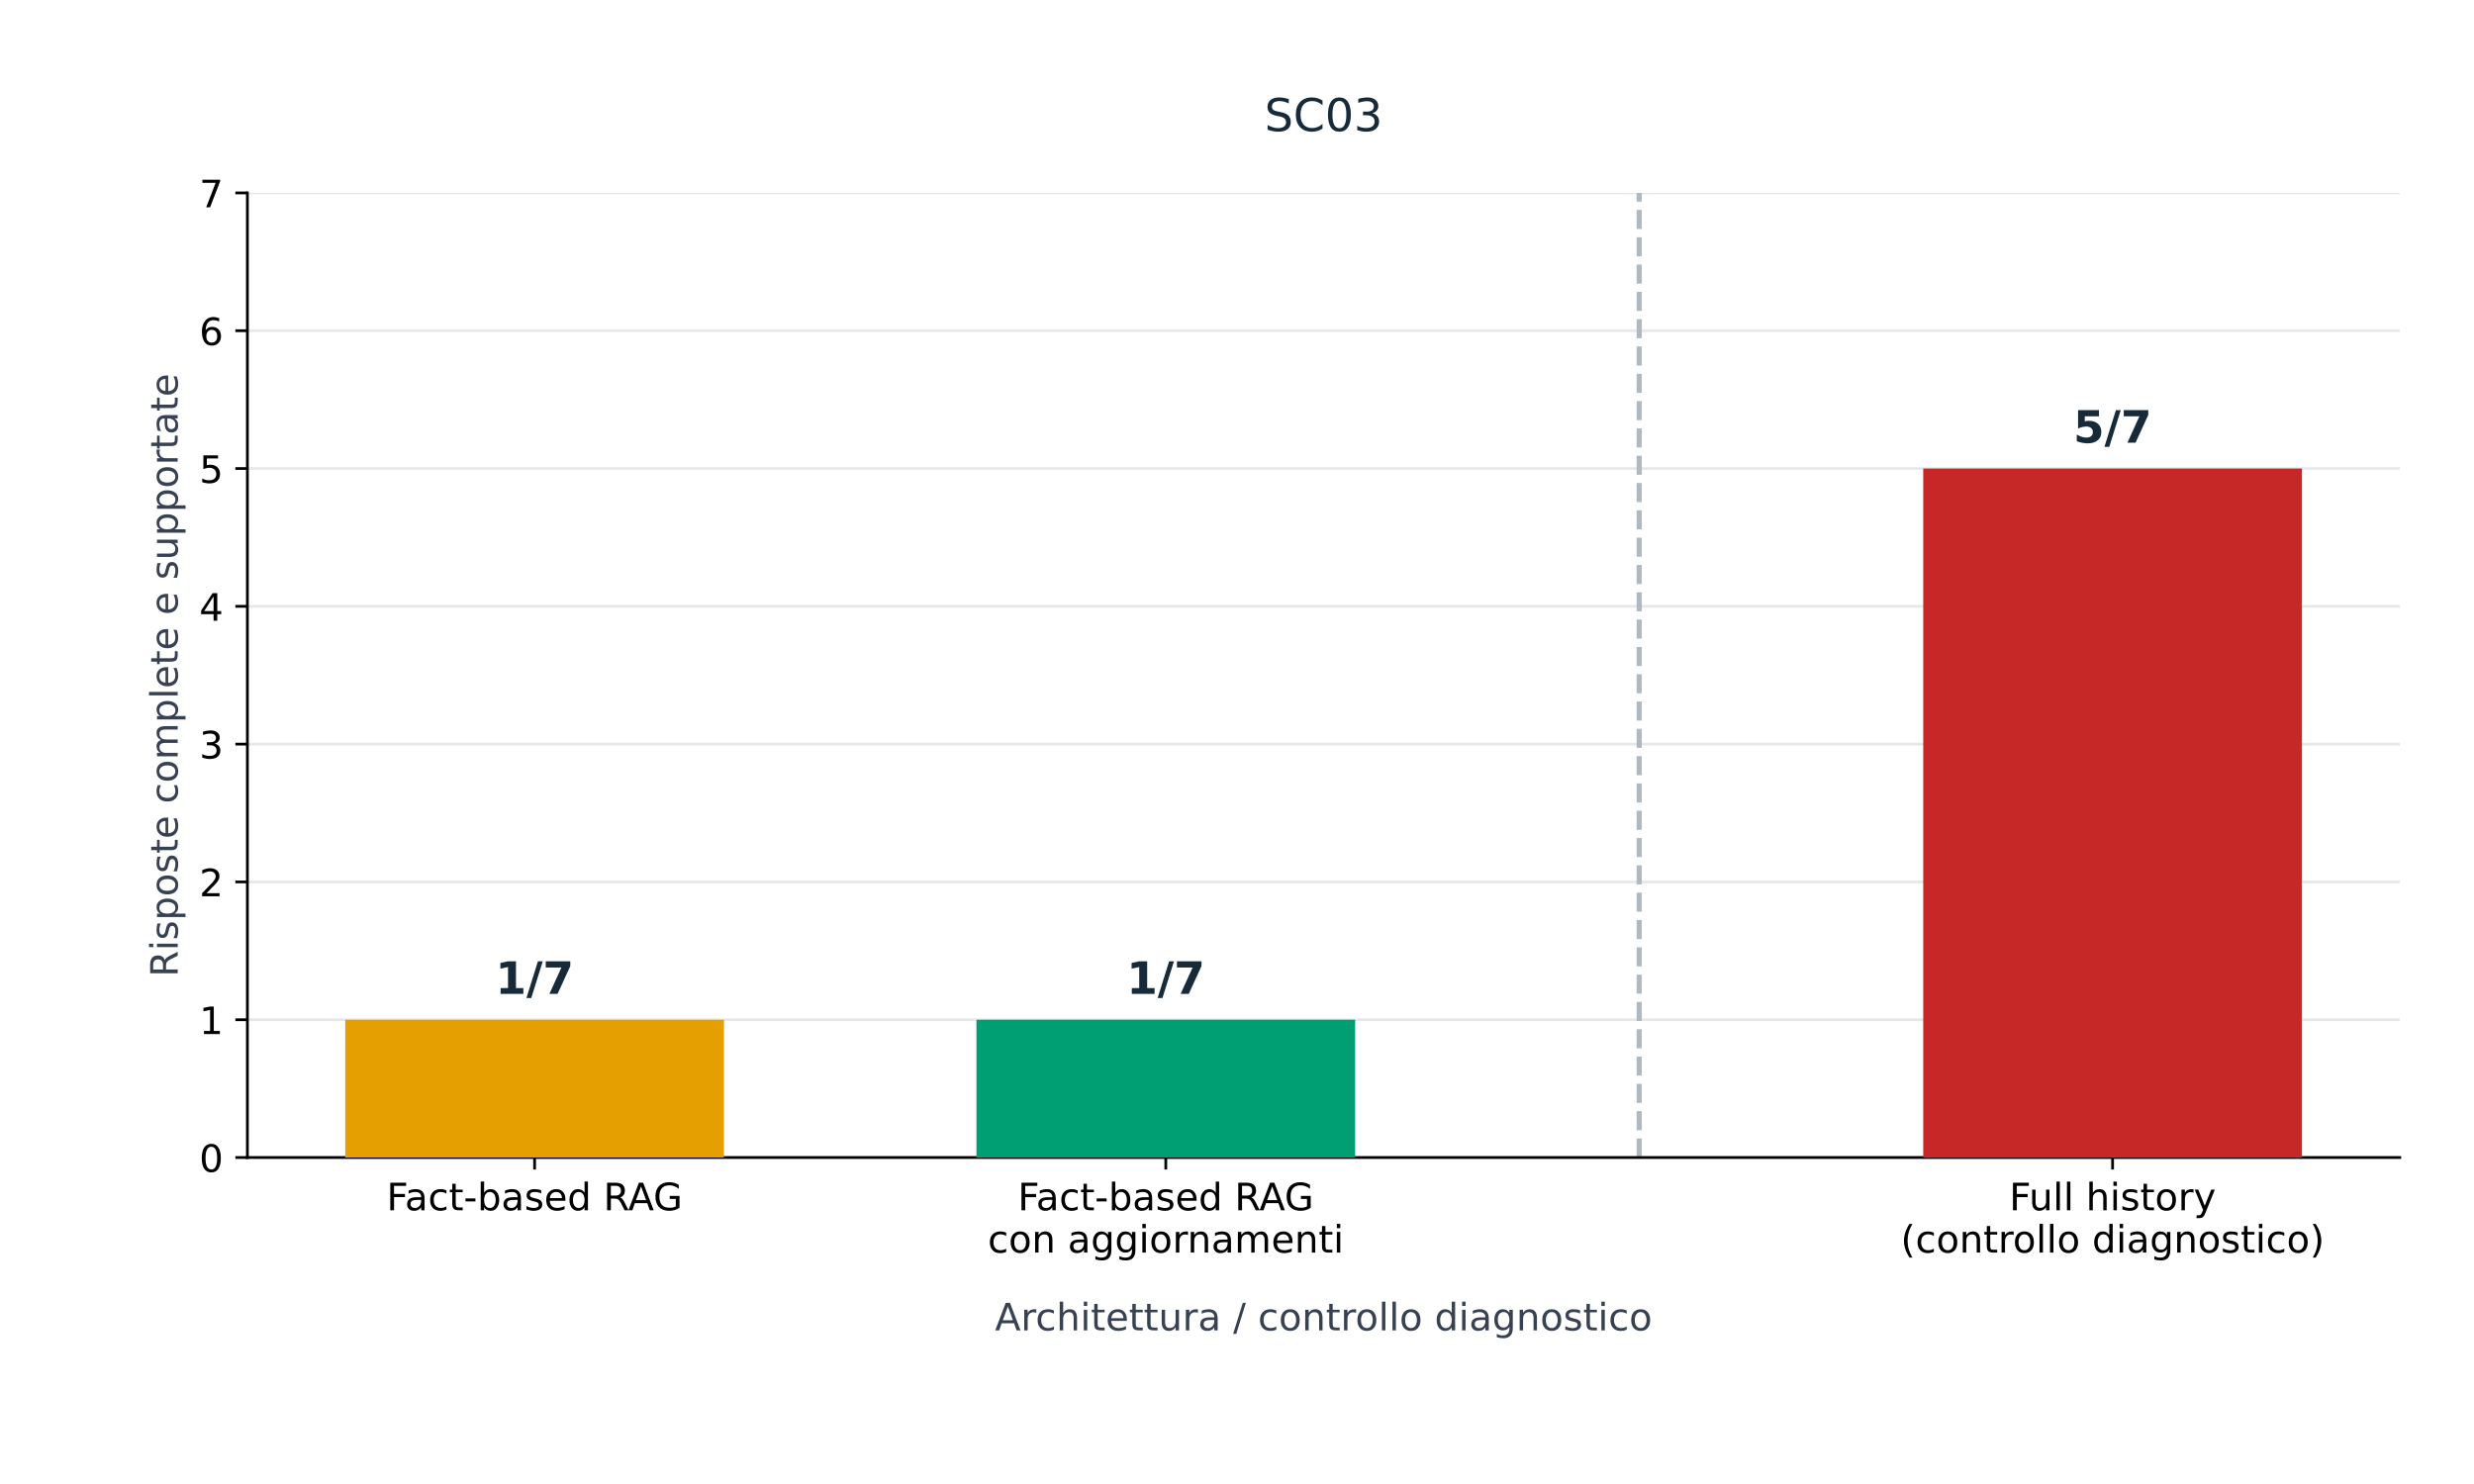
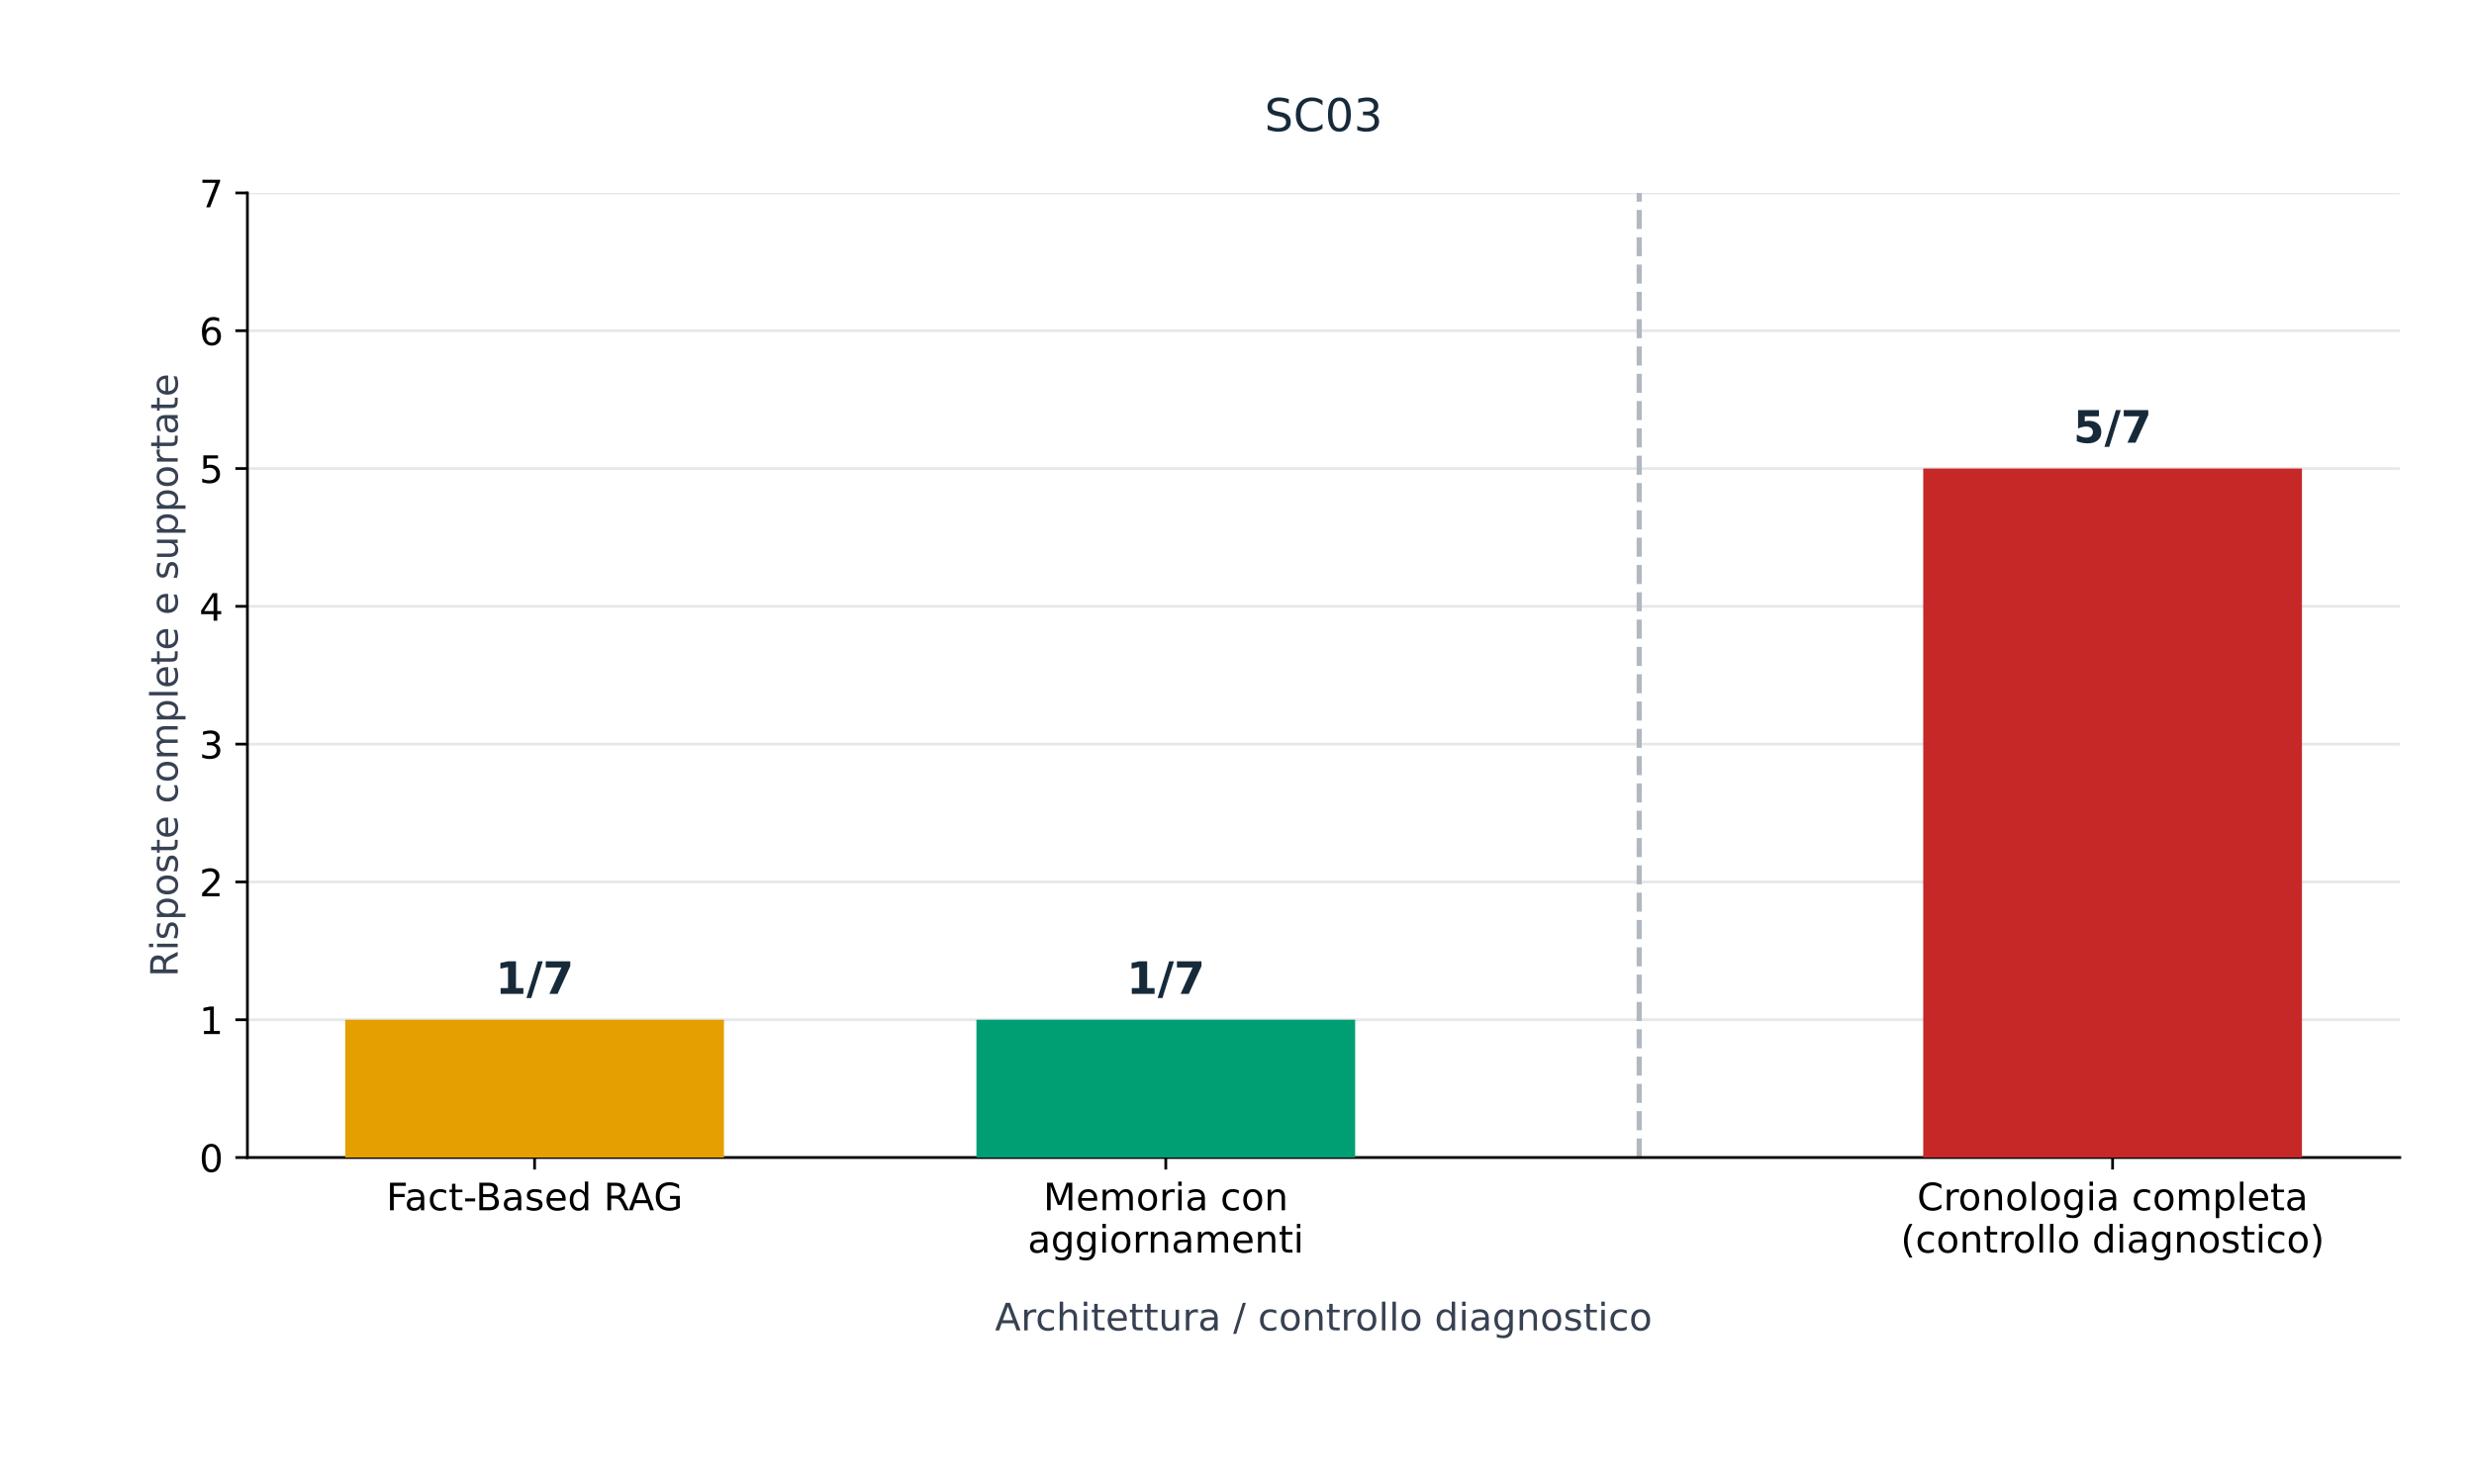
<svg xmlns="http://www.w3.org/2000/svg" xmlns:xlink="http://www.w3.org/1999/xlink" width="720pt" height="432pt" viewBox="0 0 720 432" version="1.1">
  <defs>
    <style type="text/css">*{stroke-linejoin: round; stroke-linecap: butt}</style>
  </defs>
  <g id="figure_1">
    <g id="patch_1">
      <path d="M 0 432  L 720 432  L 720 0  L 0 0  z " style="fill: #ffffff" />
    </g>
    <g id="axes_1">
      <g id="patch_2">
        <path d="M 72 336.96  L 698.4 336.96  L 698.4 56.16  L 72 56.16  z " style="fill: #ffffff" />
      </g>
      <g id="matplotlib.axis_1">
        <g id="xtick_1">
          <g id="line2d_1">
            <defs>
-               <path id="m2a41a8d70c" d="M 0 0  L 0 3.5  " style="stroke: #000000; stroke-width: 0.8" />
+               <path id="m0c03e4e0e6" d="M 0 0  L 0 3.5  " style="stroke: #000000; stroke-width: 0.8" />
            </defs>
            <g>
-               <use xlink:href="#m2a41a8d70c" x="155.581" y="336.96" style="stroke: #000000; stroke-width: 0.8" />
+               <use xlink:href="#m0c03e4e0e6" x="155.581" y="336.96" style="stroke: #000000; stroke-width: 0.8" />
            </g>
          </g>
          <g id="text_1">
-             <text style="font: 11px 'DejaVu Sans'; text-anchor: middle" x="155.581" y="352.318" transform="rotate(-0 155.5812 352.3183)">Fact-based RAG</text>
+             <text style="font: 11px 'DejaVu Sans'; text-anchor: middle" x="155.581" y="352.318" transform="rotate(-0 155.5812 352.3183)">Fact-Based RAG</text>
          </g>
        </g>
        <g id="xtick_2">
          <g id="line2d_2">
            <g>
-               <use xlink:href="#m2a41a8d70c" x="339.276" y="336.96" style="stroke: #000000; stroke-width: 0.8" />
+               <use xlink:href="#m0c03e4e0e6" x="339.276" y="336.96" style="stroke: #000000; stroke-width: 0.8" />
            </g>
          </g>
          <g id="text_2">
-             <text style="font: 11px 'DejaVu Sans'" transform="translate(296.1992 352.3183)">Fact-based RAG</text>
-             <text style="font: 11px 'DejaVu Sans'" transform="translate(287.474 364.6359)">con aggiornamenti</text>
+             <text style="font: 11px 'DejaVu Sans'" transform="translate(303.6414 352.3183)">Memoria con</text>
+             <text style="font: 11px 'DejaVu Sans'" transform="translate(299.097 364.6359)">aggiornamenti</text>
          </g>
        </g>
        <g id="xtick_3">
          <g id="line2d_3">
            <g>
-               <use xlink:href="#m2a41a8d70c" x="614.819" y="336.96" style="stroke: #000000; stroke-width: 0.8" />
+               <use xlink:href="#m0c03e4e0e6" x="614.819" y="336.96" style="stroke: #000000; stroke-width: 0.8" />
            </g>
          </g>
          <g id="text_3">
-             <text style="font: 11px 'DejaVu Sans'" transform="translate(584.7518 352.3183)">Full history</text>
+             <text style="font: 11px 'DejaVu Sans'" transform="translate(557.9161 352.3183)">Cronologia completa</text>
            <text style="font: 11px 'DejaVu Sans'" transform="translate(553.1526 364.6359)">(controllo diagnostico)</text>
          </g>
        </g>
        <g id="text_4">
          <text style="fill: #374151; font: 11px 'DejaVu Sans'; text-anchor: middle" x="385.2" y="387.282" transform="rotate(-0 385.2 387.2818)">Architettura / controllo diagnostico</text>
        </g>
      </g>
      <g id="matplotlib.axis_2">
        <g id="ytick_1">
          <g id="line2d_4">
-             <path d="M 72 336.96  L 698.4 336.96  " clip-path="url(#pdf2ff0adab)" style="fill: none; stroke: #e5e7eb; stroke-width: 0.8; stroke-linecap: square" />
+             <path d="M 72 336.96  L 698.4 336.96  " clip-path="url(#p26991c018a)" style="fill: none; stroke: #e5e7eb; stroke-width: 0.8; stroke-linecap: square" />
          </g>
          <g id="line2d_5">
            <defs>
-               <path id="mf800d042d0" d="M 0 0  L -3.5 0  " style="stroke: #000000; stroke-width: 0.8" />
+               <path id="m54577d996e" d="M 0 0  L -3.5 0  " style="stroke: #000000; stroke-width: 0.8" />
            </defs>
            <g>
-               <use xlink:href="#mf800d042d0" x="72" y="336.96" style="stroke: #000000; stroke-width: 0.8" />
+               <use xlink:href="#m54577d996e" x="72" y="336.96" style="stroke: #000000; stroke-width: 0.8" />
            </g>
          </g>
          <g id="text_5">
            <text style="font: 11px 'DejaVu Sans'; text-anchor: end" x="65" y="341.139" transform="rotate(-0 65 341.1391)">0</text>
          </g>
        </g>
        <g id="ytick_2">
          <g id="line2d_6">
-             <path d="M 72 296.846  L 698.4 296.846  " clip-path="url(#pdf2ff0adab)" style="fill: none; stroke: #e5e7eb; stroke-width: 0.8; stroke-linecap: square" />
+             <path d="M 72 296.846  L 698.4 296.846  " clip-path="url(#p26991c018a)" style="fill: none; stroke: #e5e7eb; stroke-width: 0.8; stroke-linecap: square" />
          </g>
          <g id="line2d_7">
            <g>
-               <use xlink:href="#mf800d042d0" x="72" y="296.846" style="stroke: #000000; stroke-width: 0.8" />
+               <use xlink:href="#m54577d996e" x="72" y="296.846" style="stroke: #000000; stroke-width: 0.8" />
            </g>
          </g>
          <g id="text_6">
            <text style="font: 11px 'DejaVu Sans'; text-anchor: end" x="65" y="301.025" transform="rotate(-0 65 301.0249)">1</text>
          </g>
        </g>
        <g id="ytick_3">
          <g id="line2d_8">
-             <path d="M 72 256.731  L 698.4 256.731  " clip-path="url(#pdf2ff0adab)" style="fill: none; stroke: #e5e7eb; stroke-width: 0.8; stroke-linecap: square" />
+             <path d="M 72 256.731  L 698.4 256.731  " clip-path="url(#p26991c018a)" style="fill: none; stroke: #e5e7eb; stroke-width: 0.8; stroke-linecap: square" />
          </g>
          <g id="line2d_9">
            <g>
-               <use xlink:href="#mf800d042d0" x="72" y="256.731" style="stroke: #000000; stroke-width: 0.8" />
+               <use xlink:href="#m54577d996e" x="72" y="256.731" style="stroke: #000000; stroke-width: 0.8" />
            </g>
          </g>
          <g id="text_7">
            <text style="font: 11px 'DejaVu Sans'; text-anchor: end" x="65" y="260.911" transform="rotate(-0 65 260.9106)">2</text>
          </g>
        </g>
        <g id="ytick_4">
          <g id="line2d_10">
-             <path d="M 72 216.617  L 698.4 216.617  " clip-path="url(#pdf2ff0adab)" style="fill: none; stroke: #e5e7eb; stroke-width: 0.8; stroke-linecap: square" />
+             <path d="M 72 216.617  L 698.4 216.617  " clip-path="url(#p26991c018a)" style="fill: none; stroke: #e5e7eb; stroke-width: 0.8; stroke-linecap: square" />
          </g>
          <g id="line2d_11">
            <g>
-               <use xlink:href="#mf800d042d0" x="72" y="216.617" style="stroke: #000000; stroke-width: 0.8" />
+               <use xlink:href="#m54577d996e" x="72" y="216.617" style="stroke: #000000; stroke-width: 0.8" />
            </g>
          </g>
          <g id="text_8">
            <text style="font: 11px 'DejaVu Sans'; text-anchor: end" x="65" y="220.796" transform="rotate(-0 65 220.7963)">3</text>
          </g>
        </g>
        <g id="ytick_5">
          <g id="line2d_12">
-             <path d="M 72 176.503  L 698.4 176.503  " clip-path="url(#pdf2ff0adab)" style="fill: none; stroke: #e5e7eb; stroke-width: 0.8; stroke-linecap: square" />
+             <path d="M 72 176.503  L 698.4 176.503  " clip-path="url(#p26991c018a)" style="fill: none; stroke: #e5e7eb; stroke-width: 0.8; stroke-linecap: square" />
          </g>
          <g id="line2d_13">
            <g>
-               <use xlink:href="#mf800d042d0" x="72" y="176.503" style="stroke: #000000; stroke-width: 0.8" />
+               <use xlink:href="#m54577d996e" x="72" y="176.503" style="stroke: #000000; stroke-width: 0.8" />
            </g>
          </g>
          <g id="text_9">
            <text style="font: 11px 'DejaVu Sans'; text-anchor: end" x="65" y="180.682" transform="rotate(-0 65 180.682)">4</text>
          </g>
        </g>
        <g id="ytick_6">
          <g id="line2d_14">
-             <path d="M 72 136.389  L 698.4 136.389  " clip-path="url(#pdf2ff0adab)" style="fill: none; stroke: #e5e7eb; stroke-width: 0.8; stroke-linecap: square" />
+             <path d="M 72 136.389  L 698.4 136.389  " clip-path="url(#p26991c018a)" style="fill: none; stroke: #e5e7eb; stroke-width: 0.8; stroke-linecap: square" />
          </g>
          <g id="line2d_15">
            <g>
-               <use xlink:href="#mf800d042d0" x="72" y="136.389" style="stroke: #000000; stroke-width: 0.8" />
+               <use xlink:href="#m54577d996e" x="72" y="136.389" style="stroke: #000000; stroke-width: 0.8" />
            </g>
          </g>
          <g id="text_10">
            <text style="font: 11px 'DejaVu Sans'; text-anchor: end" x="65" y="140.568" transform="rotate(-0 65 140.5677)">5</text>
          </g>
        </g>
        <g id="ytick_7">
          <g id="line2d_16">
-             <path d="M 72 96.274  L 698.4 96.274  " clip-path="url(#pdf2ff0adab)" style="fill: none; stroke: #e5e7eb; stroke-width: 0.8; stroke-linecap: square" />
+             <path d="M 72 96.274  L 698.4 96.274  " clip-path="url(#p26991c018a)" style="fill: none; stroke: #e5e7eb; stroke-width: 0.8; stroke-linecap: square" />
          </g>
          <g id="line2d_17">
            <g>
-               <use xlink:href="#mf800d042d0" x="72" y="96.274" style="stroke: #000000; stroke-width: 0.8" />
+               <use xlink:href="#m54577d996e" x="72" y="96.274" style="stroke: #000000; stroke-width: 0.8" />
            </g>
          </g>
          <g id="text_11">
            <text style="font: 11px 'DejaVu Sans'; text-anchor: end" x="65" y="100.453" transform="rotate(-0 65 100.4534)">6</text>
          </g>
        </g>
        <g id="ytick_8">
          <g id="line2d_18">
-             <path d="M 72 56.16  L 698.4 56.16  " clip-path="url(#pdf2ff0adab)" style="fill: none; stroke: #e5e7eb; stroke-width: 0.8; stroke-linecap: square" />
+             <path d="M 72 56.16  L 698.4 56.16  " clip-path="url(#p26991c018a)" style="fill: none; stroke: #e5e7eb; stroke-width: 0.8; stroke-linecap: square" />
          </g>
          <g id="line2d_19">
            <g>
-               <use xlink:href="#mf800d042d0" x="72" y="56.16" style="stroke: #000000; stroke-width: 0.8" />
+               <use xlink:href="#m54577d996e" x="72" y="56.16" style="stroke: #000000; stroke-width: 0.8" />
            </g>
          </g>
          <g id="text_12">
            <text style="font: 11px 'DejaVu Sans'; text-anchor: end" x="65" y="60.339" transform="rotate(-0 65 60.33914)">7</text>
          </g>
        </g>
        <g id="text_13">
          <text style="fill: #374151; font: 11px 'DejaVu Sans'; text-anchor: middle" x="51.714" y="196.56" transform="rotate(-90 51.71359 196.56)">Risposte complete e supportate</text>
        </g>
      </g>
      <g id="line2d_20">
-         <path d="M 477.048 336.96  L 477.048 56.16  " clip-path="url(#pdf2ff0adab)" style="fill: none; stroke-dasharray: 5.55,2.4; stroke-dashoffset: 0; stroke: #b2b8bf; stroke-width: 1.5" />
+         <path d="M 477.048 336.96  L 477.048 56.16  " clip-path="url(#p26991c018a)" style="fill: none; stroke-dasharray: 5.55,2.4; stroke-dashoffset: 0; stroke: #b2b8bf; stroke-width: 1.5" />
      </g>
      <g id="patch_3">
        <path d="M 72 336.96  L 72 56.16  " style="fill: none; stroke: #000000; stroke-width: 0.8; stroke-linejoin: miter; stroke-linecap: square" />
      </g>
      <g id="patch_4">
        <path d="M 72 336.96  L 698.4 336.96  " style="fill: none; stroke: #000000; stroke-width: 0.8; stroke-linejoin: miter; stroke-linecap: square" />
      </g>
      <g id="patch_5">
-         <path d="M 100.473 336.96  L 210.69 336.96  L 210.69 296.846  L 100.473 296.846  z " clip-path="url(#pdf2ff0adab)" style="fill: #e69f00" />
+         <path d="M 100.473 336.96  L 210.69 336.96  L 210.69 296.846  L 100.473 296.846  z " clip-path="url(#p26991c018a)" style="fill: #e69f00" />
      </g>
      <g id="patch_6">
-         <path d="M 284.168 336.96  L 394.385 336.96  L 394.385 296.846  L 284.168 296.846  z " clip-path="url(#pdf2ff0adab)" style="fill: #009e73" />
+         <path d="M 284.168 336.96  L 394.385 336.96  L 394.385 296.846  L 284.168 296.846  z " clip-path="url(#p26991c018a)" style="fill: #009e73" />
      </g>
      <g id="patch_7">
-         <path d="M 559.71 336.96  L 669.927 336.96  L 669.927 136.389  L 559.71 136.389  z " clip-path="url(#pdf2ff0adab)" style="fill: #c62828" />
+         <path d="M 559.71 336.96  L 669.927 336.96  L 669.927 136.389  L 559.71 136.389  z " clip-path="url(#p26991c018a)" style="fill: #c62828" />
      </g>
      <g id="text_14">
        <text style="fill: #172a3a; font: 700 13px 'DejaVu Sans'; text-anchor: middle" x="155.581" y="289.328" transform="rotate(-0 155.5812 289.3284)">1/7</text>
      </g>
      <g id="text_15">
        <text style="fill: #172a3a; font: 700 13px 'DejaVu Sans'; text-anchor: middle" x="339.276" y="289.328" transform="rotate(-0 339.2762 289.3284)">1/7</text>
      </g>
      <g id="text_16">
        <text style="fill: #172a3a; font: 700 13px 'DejaVu Sans'; text-anchor: middle" x="614.819" y="128.871" transform="rotate(-0 614.8188 128.8713)">5/7</text>
      </g>
      <g id="text_17">
        <text style="fill: #172a3a; font: 13.2px 'DejaVu Sans'; text-anchor: middle" x="385.2" y="38.16" transform="rotate(-0 385.2 38.16)">SC03</text>
      </g>
    </g>
  </g>
  <defs>
-     <clipPath id="pdf2ff0adab">
+     <clipPath id="p26991c018a">
      <rect x="72" y="56.16" width="626.4" height="280.8" />
    </clipPath>
  </defs>
</svg>
